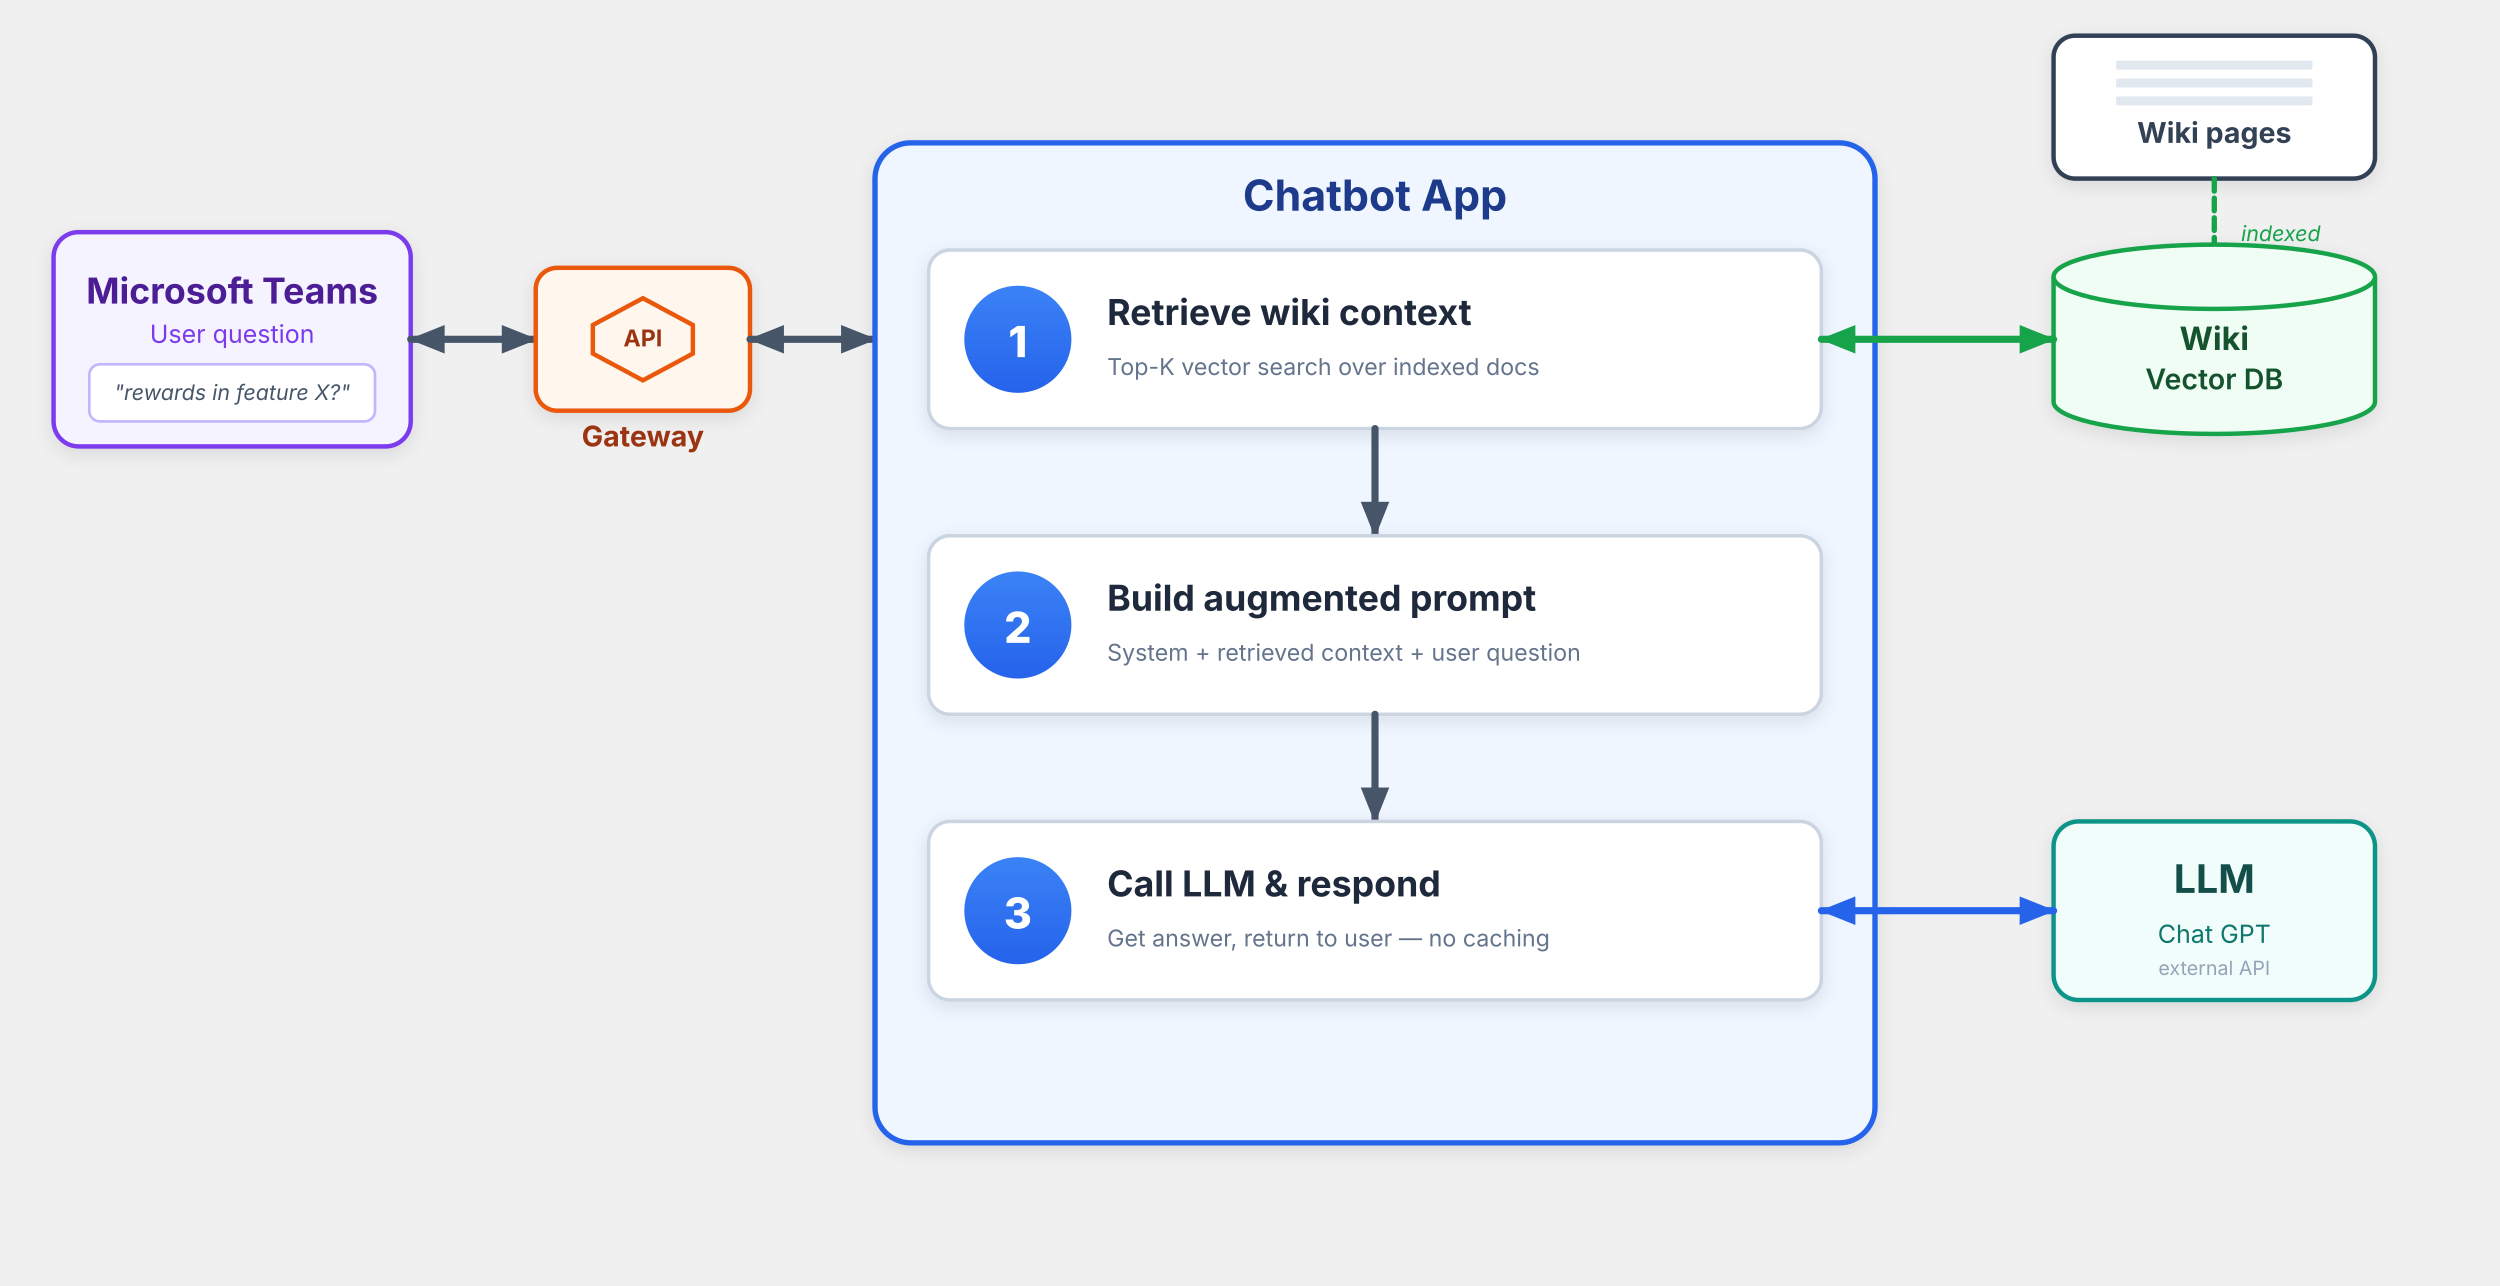
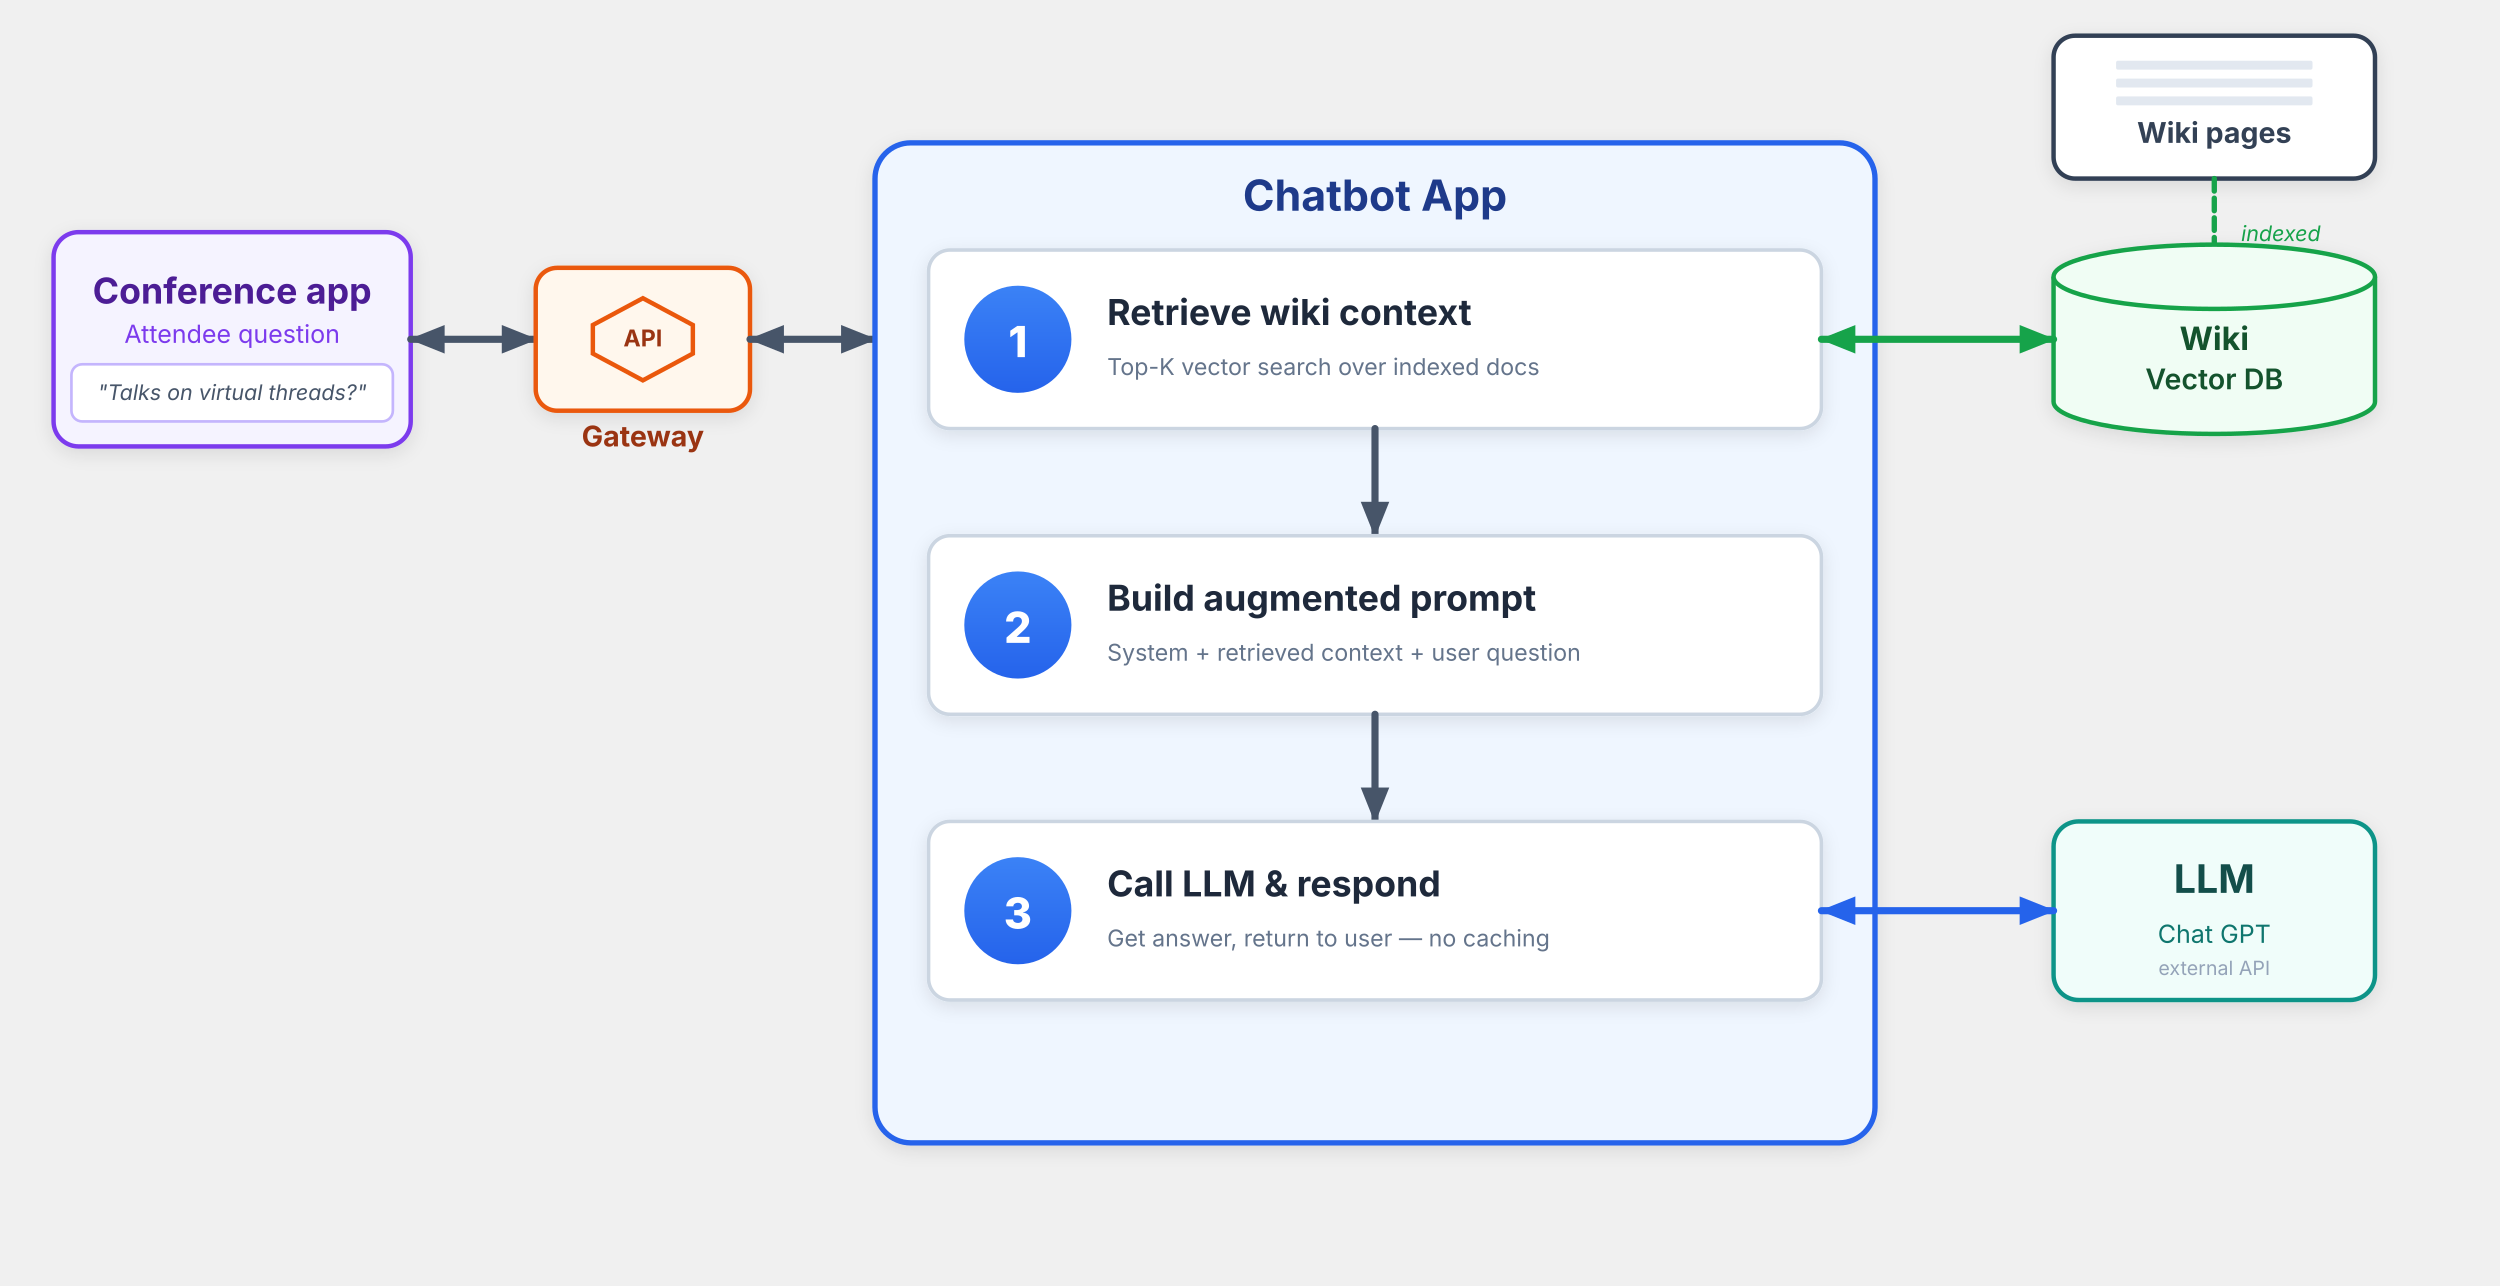
<svg xmlns="http://www.w3.org/2000/svg" viewBox="0 0 1400 720" font-family="Inter, -apple-system, system-ui, sans-serif">
  <defs>
    <filter id="shadow" x="-20%" y="-20%" width="140%" height="140%">
      <feDropShadow dx="0" dy="3" stdDeviation="5" flood-opacity="0.1" />
    </filter>
    <linearGradient id="grad-blue" x1="0%" y1="0%" x2="0%" y2="100%">
      <stop offset="0%" stop-color="#3b82f6" />
      <stop offset="100%" stop-color="#2563eb" />
    </linearGradient>
    <marker id="big-arr" markerWidth="20" markerHeight="16" refX="19" refY="8" orient="auto" markerUnits="userSpaceOnUse">
      <path d="M0,0 L20,8 L0,16 Z" fill="#475569" />
    </marker>
    <marker id="big-arr-start" markerWidth="20" markerHeight="16" refX="1" refY="8" orient="auto" markerUnits="userSpaceOnUse">
      <path d="M20,0 L0,8 L20,16 Z" fill="#475569" />
    </marker>
    <marker id="big-arr-blue" markerWidth="20" markerHeight="16" refX="19" refY="8" orient="auto" markerUnits="userSpaceOnUse">
      <path d="M0,0 L20,8 L0,16 Z" fill="#2563eb" />
    </marker>
    <marker id="big-arr-blue-start" markerWidth="20" markerHeight="16" refX="1" refY="8" orient="auto" markerUnits="userSpaceOnUse">
      <path d="M20,0 L0,8 L20,16 Z" fill="#2563eb" />
    </marker>
    <marker id="big-arr-green" markerWidth="20" markerHeight="16" refX="19" refY="8" orient="auto" markerUnits="userSpaceOnUse">
      <path d="M0,0 L20,8 L0,16 Z" fill="#16a34a" />
    </marker>
    <marker id="big-arr-green-start" markerWidth="20" markerHeight="16" refX="1" refY="8" orient="auto" markerUnits="userSpaceOnUse">
      <path d="M20,0 L0,8 L20,16 Z" fill="#16a34a" />
    </marker>
  </defs>
  <g filter="url(#shadow)">
    <rect x="30" y="130" width="200" height="120" rx="14" fill="#f5f3ff" stroke="#7c3aed" stroke-width="2.5" />
  </g>
-   <text x="130" y="170" text-anchor="middle" font-size="20" font-weight="700" fill="#4c1d95">Microsoft Teams</text>
-   <text x="130" y="192" text-anchor="middle" font-size="14" fill="#7c3aed">User question</text>
-   <rect x="50" y="204" width="160" height="32" rx="6" fill="#fff" stroke="#c4b5fd" stroke-width="1.5" />
-   <text x="130" y="224" text-anchor="middle" font-size="12" fill="#475569" font-style="italic">"rewards in feature X?"</text>
+   <text x="130" y="170" text-anchor="middle" font-size="20" font-weight="700" fill="#4c1d95">Conference app</text>
+   <text x="130" y="192" text-anchor="middle" font-size="14" fill="#7c3aed">Attendee question</text>
+   <rect x="40" y="204" width="180" height="32" rx="6" fill="#fff" stroke="#c4b5fd" stroke-width="1.5" />
+   <text x="130" y="224" text-anchor="middle" font-size="12" fill="#475569" font-style="italic">"Talks on virtual threads?"</text>
  <path d="M230,190 L300,190" stroke="#475569" stroke-width="4" fill="none" marker-start="url(#big-arr-start)" marker-end="url(#big-arr)" stroke-linecap="round" />
  <g filter="url(#shadow)">
    <rect x="300" y="150" width="120" height="80" rx="12" fill="#fff7ed" stroke="#ea580c" stroke-width="2.5" />
  </g>
  <polygon points="360,167 388,182 388,198 360,213 332,198 332,182" fill="none" stroke="#ea580c" stroke-width="2.5" />
  <text x="360" y="194" text-anchor="middle" font-size="13" font-weight="700" fill="#9a3412">API</text>
  <text x="360" y="250" text-anchor="middle" font-size="16" font-weight="700" fill="#9a3412">Gateway</text>
  <path d="M420,190 L490,190" stroke="#475569" stroke-width="4" fill="none" marker-start="url(#big-arr-start)" marker-end="url(#big-arr)" stroke-linecap="round" />
  <g filter="url(#shadow)">
    <rect x="490" y="80" width="560" height="560" rx="20" fill="#eff6ff" stroke="#2563eb" stroke-width="3" />
  </g>
  <text x="770" y="118" text-anchor="middle" font-size="24" font-weight="700" fill="#1e3a8a">Chatbot App</text>
  <g filter="url(#shadow)">
    <rect x="520" y="140" width="500" height="100" rx="12" fill="#fff" stroke="#cbd5e1" stroke-width="2" />
  </g>
  <circle cx="570" cy="190" r="30" fill="url(#grad-blue)" />
  <text x="570" y="200" text-anchor="middle" font-size="24" font-weight="800" fill="#fff">1</text>
  <text x="620" y="182" font-size="20" font-weight="700" fill="#1e293b">Retrieve wiki context</text>
  <text x="620" y="210" font-size="13" fill="#64748b">Top-K vector search over indexed docs</text>
  <path d="M770,240 L770,300" stroke="#475569" stroke-width="4" fill="none" marker-end="url(#big-arr)" stroke-linecap="round" />
  <g filter="url(#shadow)">
    <rect x="520" y="300" width="500" height="100" rx="12" fill="#fff" stroke="#cbd5e1" stroke-width="2" />
  </g>
  <circle cx="570" cy="350" r="30" fill="url(#grad-blue)" />
  <text x="570" y="360" text-anchor="middle" font-size="24" font-weight="800" fill="#fff">2</text>
  <text x="620" y="342" font-size="20" font-weight="700" fill="#1e293b">Build augmented prompt</text>
  <text x="620" y="370" font-size="13" fill="#64748b">System + retrieved context + user question</text>
  <path d="M770,400 L770,460" stroke="#475569" stroke-width="4" fill="none" marker-end="url(#big-arr)" stroke-linecap="round" />
  <g filter="url(#shadow)">
    <rect x="520" y="460" width="500" height="100" rx="12" fill="#fff" stroke="#cbd5e1" stroke-width="2" />
  </g>
  <circle cx="570" cy="510" r="30" fill="url(#grad-blue)" />
  <text x="570" y="520" text-anchor="middle" font-size="24" font-weight="800" fill="#fff">3</text>
  <text x="620" y="502" font-size="20" font-weight="700" fill="#1e293b">Call LLM &amp; respond</text>
  <text x="620" y="530" font-size="13" fill="#64748b">Get answer, return to user — no caching</text>
  <g filter="url(#shadow)">
    <rect x="1150" y="20" width="180" height="80" rx="12" fill="#fff" stroke="#334155" stroke-width="2.5" />
  </g>
  <rect x="1185" y="34" width="110" height="5" rx="1" fill="#e2e8f0" />
  <rect x="1185" y="44" width="110" height="5" rx="1" fill="#e2e8f0" />
  <rect x="1185" y="54" width="110" height="5" rx="1" fill="#e2e8f0" />
  <text x="1240" y="80" text-anchor="middle" font-size="16" font-weight="700" fill="#334155">Wiki pages</text>
  <path d="M1240,100 L1240,155" stroke="#16a34a" stroke-width="3" stroke-dasharray="7 4" fill="none" marker-end="url(#big-arr-green)" stroke-linecap="round" />
  <text x="1255" y="135" font-size="12" font-style="italic" fill="#16a34a">indexed</text>
  <g filter="url(#shadow)">
    <path d="M 1150,155 L 1150,225 A 90,18 0 0 0 1330,225 L 1330,155" fill="#f0fdf4" stroke="#16a34a" stroke-width="2.5" />
    <ellipse cx="1240" cy="155" rx="90" ry="18" fill="#f0fdf4" stroke="#16a34a" stroke-width="2.5" />
  </g>
  <text x="1240" y="196" text-anchor="middle" font-size="18" font-weight="700" fill="#14532d">Wiki</text>
  <text x="1240" y="218" text-anchor="middle" font-size="16" font-weight="600" fill="#14532d">Vector DB</text>
  <path d="M1020,190 L1150,190" stroke="#16a34a" stroke-width="4" fill="none" marker-start="url(#big-arr-green-start)" marker-end="url(#big-arr-green)" stroke-linecap="round" />
  <g filter="url(#shadow)">
    <rect x="1150" y="460" width="180" height="100" rx="14" fill="#f0fdfa" stroke="#0d9488" stroke-width="2.5" />
  </g>
  <text x="1240" y="500" text-anchor="middle" font-size="22" font-weight="700" fill="#134e4a">LLM</text>
  <text x="1240" y="528" text-anchor="middle" font-size="14" fill="#0f766e">Chat GPT</text>
  <text x="1240" y="546" text-anchor="middle" font-size="11" fill="#94a3b8">external API</text>
  <path d="M1020,510 L1150,510" stroke="#2563eb" stroke-width="4" fill="none" marker-start="url(#big-arr-blue-start)" marker-end="url(#big-arr-blue)" stroke-linecap="round" />
</svg>
